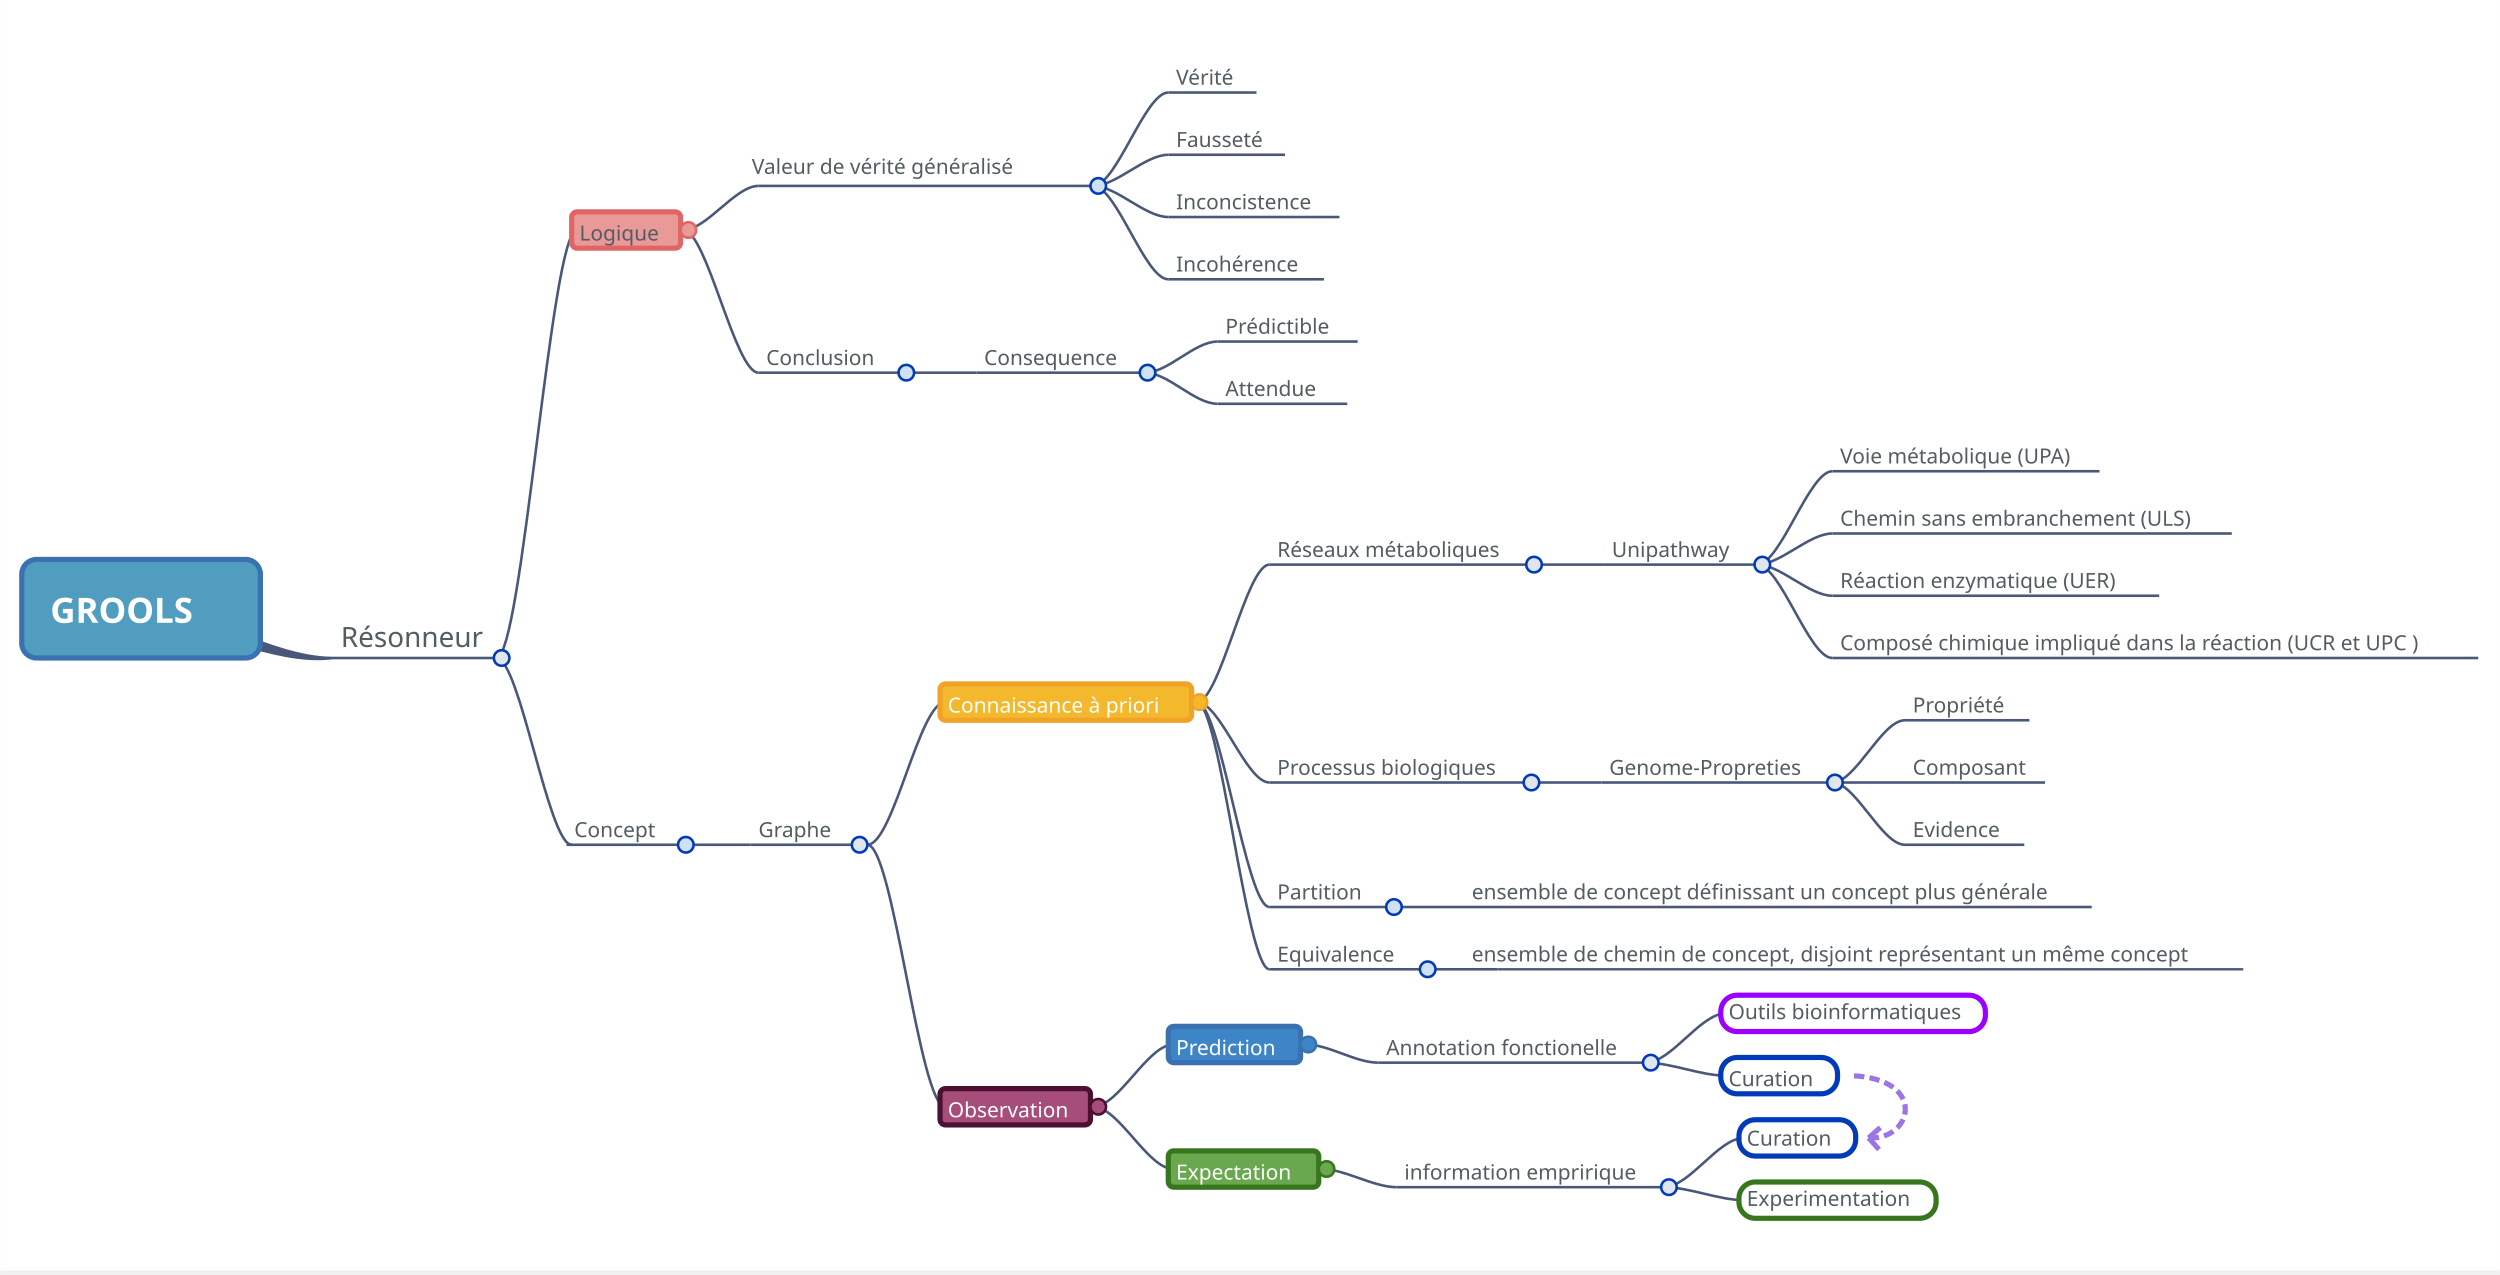
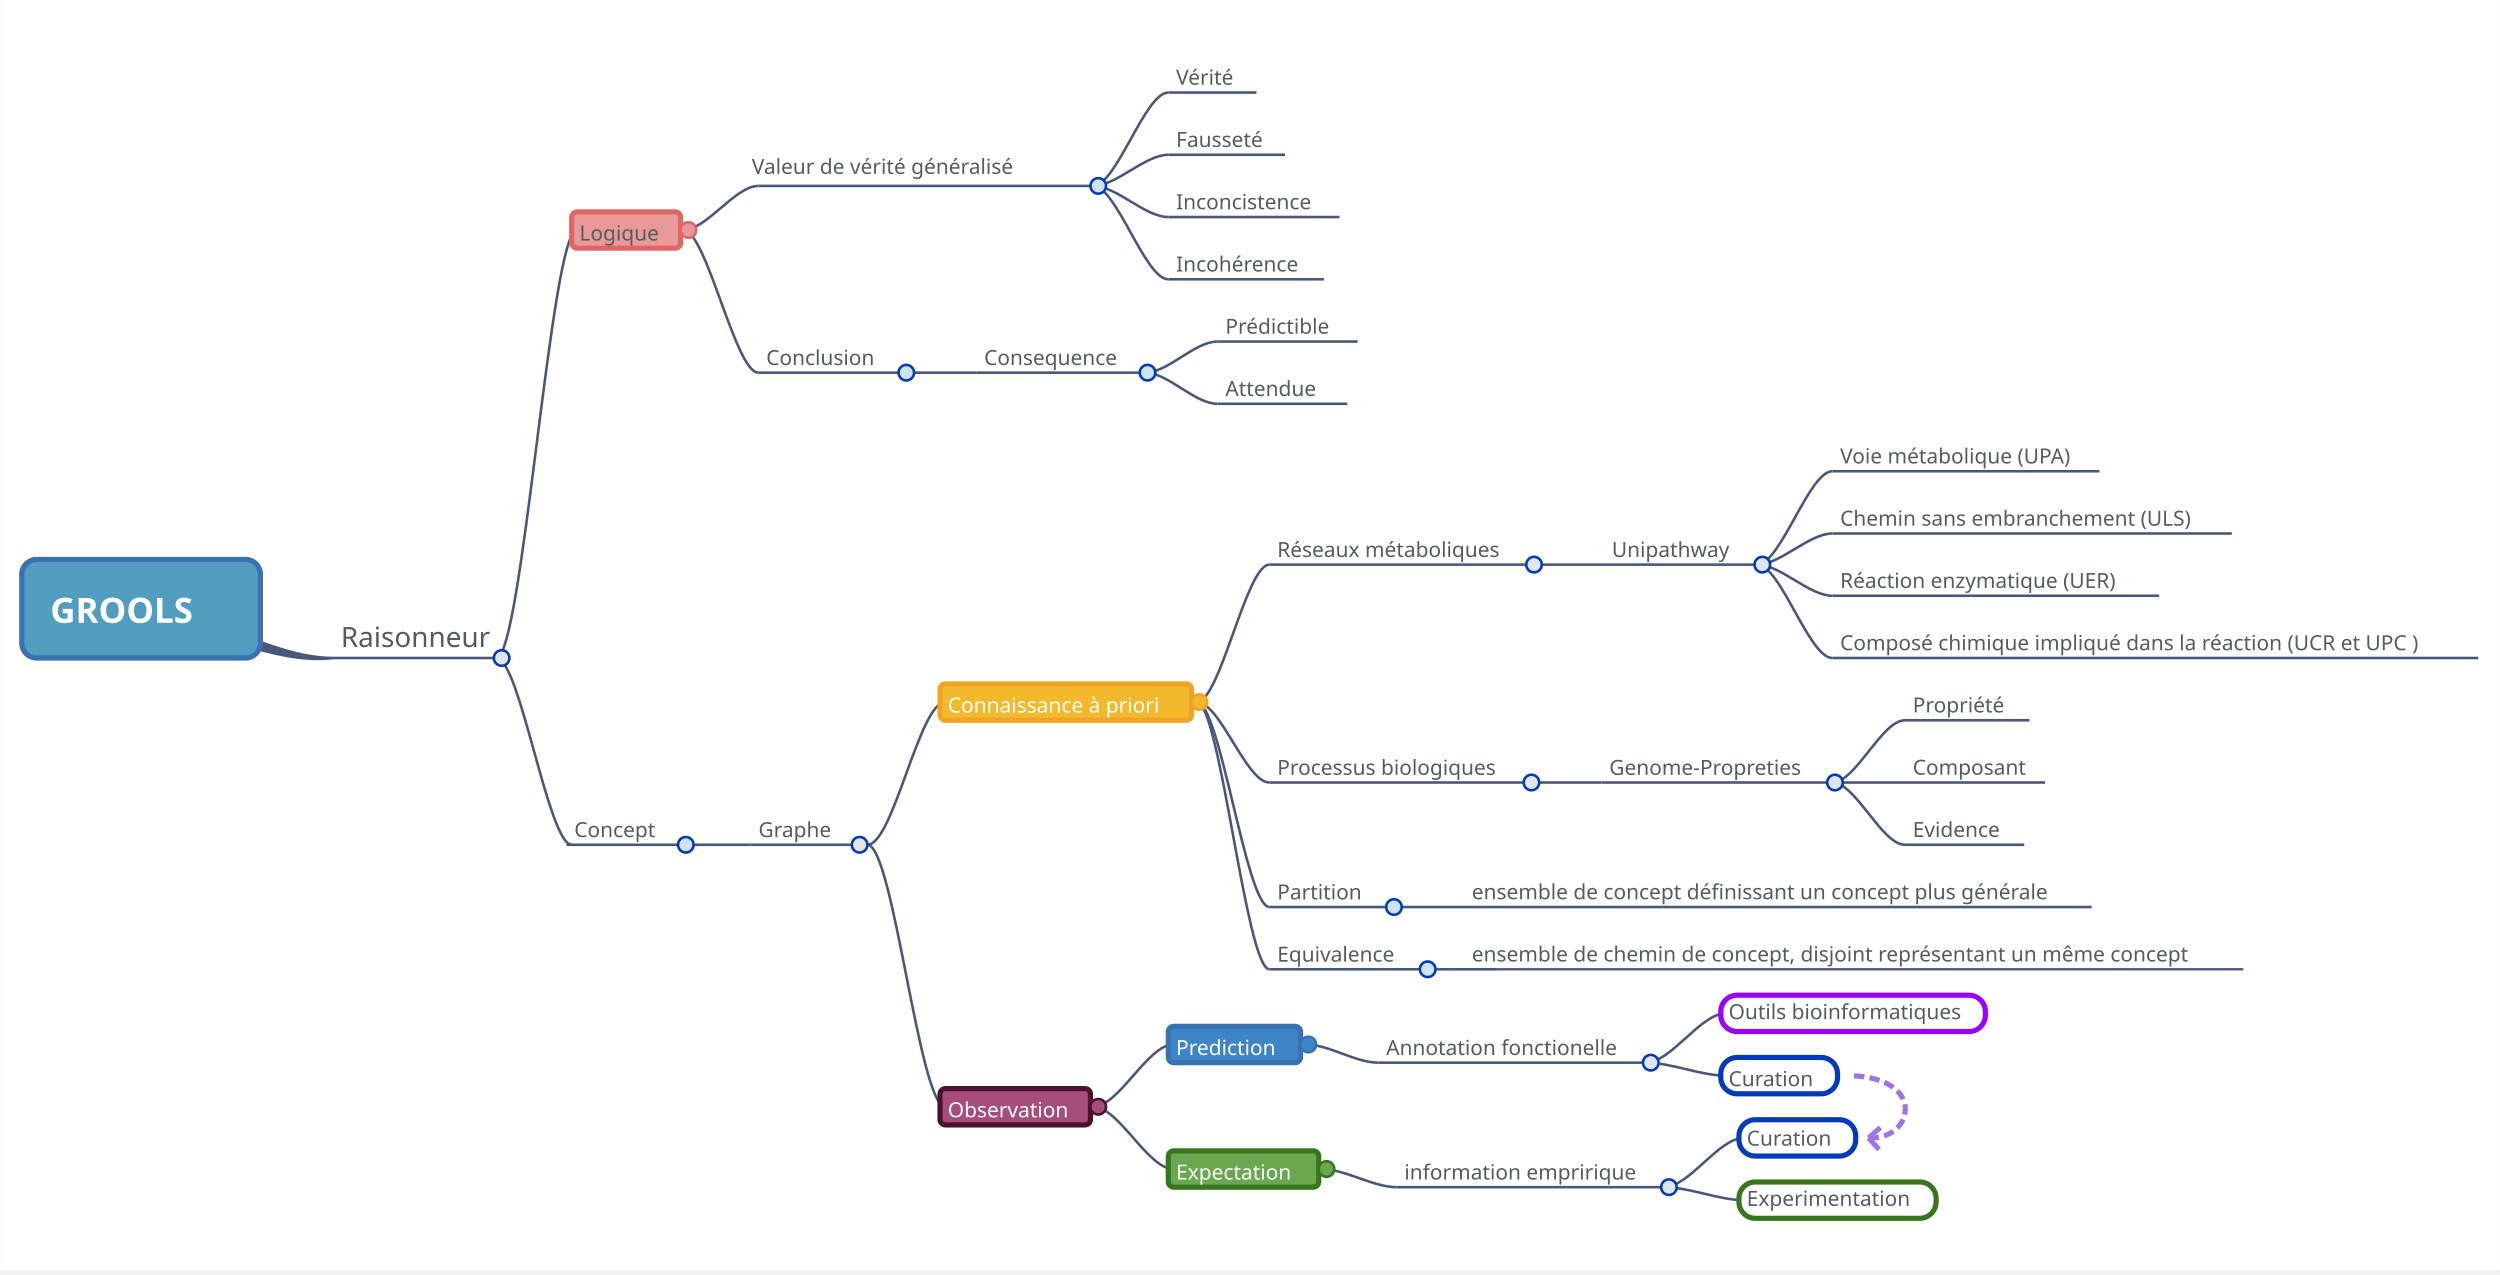
<svg xmlns="http://www.w3.org/2000/svg" id="workspace" width="255mm" height="130mm" focusable="true" preserveAspectRatio="xMinYMin" version="1.1" viewBox="-96 -263 963.779 491.339">
  <defs id="defs489" />
  <rect style="opacity:1;fill:#ffffff;fill-opacity:1;stroke:#fffeff;stroke-width:1.611;stroke-miterlimit:4;stroke-dasharray:none;stroke-opacity:1" id="rect4968" width="962.169" height="489.728" x="-95.195" y="-263.797" />
  <path d="m624.39 175.67 4.484-3.986m-4.484 3.986 3.986 4.484" stroke="#9b74e6" stroke-width="2px" id="path2" />
  <g fill="none" stroke="#495879" stroke-width="1px" id="g78">
    <path d="m251.39-119.33h29" id="path4" />
    <path d="m167.39-174.33c9 0 20 55 29 55" id="path6" />
    <path d="m95.39-9.331c10 0 21-165 31-165" id="path8" />
    <path d="m345.39-119.33c9 0 19 12 28 12" id="path10" />
    <path d="m345.39-119.33c9 0 19-12 28-12" id="path12" />
    <path d="m325.39-191.33c9 0 20 36 29 36" id="path14" />
    <path d="m325.39-191.33c9 0 20 12 29 12" id="path16" />
    <path d="m325.39-191.33c9 0 20-12 29-12" id="path18" />
    <path d="m325.39-191.33c9 0 20-36 29-36" id="path20" />
    <path d="m167.39-174.33c9 0 20-17 29-17" id="path22" />
    <path d="m545.39 194.67c10 0 21 5 31 5" id="path24" />
    <path d="m545.39 194.67c10 0 21-19 31-19" id="path26" />
    <path d="m413.39 187.67c9 0 20 7 29 7" id="path28" />
    <path d="m325.39 163.67c10 0 21 24 31 24" id="path30" />
    <path d="m538.39 146.67c10 0 21 5 31 5" id="path32" />
    <path d="m538.39 146.67c10 0 21-19 31-19" id="path34" />
    <path d="m407.39 139.67c9 0 19 7 28 7" id="path36" />
    <path d="m325.39 163.67c10 0 21-24 31-24" id="path38" />
    <path d="m238.39 62.669c10 0 20 101 30 101" id="path40" />
    <path d="m452.39 110.67h29" id="path42" />
    <path d="m365.39 7.669c9 0 19 103 28 103" id="path44" />
    <path d="m440.39 86.669h28" id="path46" />
    <path d="m365.39 7.669c9 0 19 79 28 79" id="path48" />
    <path d="m610.39 38.669c9 0 19 24 28 24" id="path50" />
    <path d="m610.39 38.669h28" id="path52" />
    <path d="m610.39 38.669c9 0 19-24 28-24" id="path54" />
    <path d="m492.39 38.669h29" id="path56" />
    <path d="m365.39 7.669c9 0 19 31 28 31" id="path58" />
    <path d="m581.39-45.331c9 0 20 36 29 36" id="path60" />
    <path d="m581.39-45.331c9 0 20 12 29 12" id="path62" />
    <path d="m581.39-45.331c9 0 20-12 29-12" id="path64" />
    <path d="m581.39-45.331c9 0 20-36 29-36" id="path66" />
    <path d="m494.39-45.331h28" id="path68" />
    <path d="m365.39 7.669c9 0 19-53 28-53" id="path70" />
    <path d="m238.39 62.669c10 0 20-55 30-55" id="path72" />
    <path d="m165.39 62.669h28" id="path74" />
    <path d="m95.39-9.331c9 0 20 72 29 72" id="path76" />
  </g>
  <path style="fill:#495879;stroke:#495879;stroke-width:1px" id="path80" d="m -41.61,-28.331 c 24,0 50,19 74,19 -24,3 -50,-14 -74,-12 z" />
  <g id="g90" preserveAspectRatio="none" focusable="true" height="100" width="100" transform="translate(-87.61,-47.331)">
    <rect style="fill-opacity:0;stroke-opacity:0" id="rect82" ry="6.6" rx="6.6" height="44" width="96" y="-3" x="-2" />
    <rect style="fill:#509dc0;stroke:#3971b1;stroke-width:2px" y="0" x="0" id="rect84" ry="5.7" rx="5.7" height="38" width="92" />
    <text style="font-weight:bold;font-size:13.438px;font-family:verdana;fill:#ffffff" id="text88" font-weight="bold" font-size="13.438px" y="11" x="11">
      <tspan id="tspan86" dy="1em" x="11">GROOLS</tspan>
    </text>
  </g>
  <g id="g102" preserveAspectRatio="none" focusable="true" height="100" width="100" transform="translate(32.39,-27.331)">
    <rect style="fill-opacity:0;stroke-opacity:0" id="rect92" ry="3.6" rx="3.6" height="24" width="66" y="-3" x="-2" />
    <line style="stroke:#495879;stroke-width:1px" x1="0" id="line94" y2="18" y1="18" x2="62" />
    <text style="font-size:10.75px;font-family:verdana;fill:#525c61" id="text98" font-size="10.75px" y="3" x="3">
-       <tspan id="tspan96" dy="1em" x="3">Résonneur</tspan>
+       <tspan id="tspan96" dy="1em" x="3">Raisonneur</tspan>
    </text>
    <circle style="fill:#e0e5ef;stroke:#023bb9;stroke-width:1px" id="circle100" r="3" cy="18" cx="65" height="6" width="6" />
  </g>
  <g id="g114" preserveAspectRatio="none" focusable="true" height="100" width="100" transform="translate(193.39,48.669)">
    <rect style="fill-opacity:0;stroke-opacity:0" id="rect104" ry="3" rx="3" height="20" width="43" y="-3" x="-2" />
    <line style="stroke:#495879;stroke-width:1px" x1="0" id="line106" y2="14" y1="14" x2="39" />
    <text style="font-size:8.062px;font-family:verdana;fill:#525c61" id="text110" font-size="8.062px" y="3" x="3">
      <tspan id="tspan108" dy="1em" x="3">Graphe</tspan>
    </text>
    <circle style="fill:#e0e5ef;stroke:#023bb9;stroke-width:1px" id="circle112" r="3" cy="14" cx="42" height="6" width="6" />
  </g>
  <g id="g126" preserveAspectRatio="none" focusable="true" height="100" width="100" transform="translate(122.39,48.669)">
    <rect style="fill-opacity:0;stroke-opacity:0" id="rect116" ry="3" rx="3" height="20" width="47" y="-3" x="-2" />
    <line style="stroke:#495879;stroke-width:1px" x1="0" id="line118" y2="14" y1="14" x2="43" />
    <text style="font-size:8.062px;font-family:verdana;fill:#525c61" id="text122" font-size="8.062px" y="3" x="3">
      <tspan id="tspan120" dy="1em" x="3">Concept</tspan>
    </text>
    <circle style="fill:#cfe2f3;stroke:#023bb9;stroke-width:1px" id="circle124" r="3" cy="14" cx="46" height="6" width="6" />
  </g>
  <g id="g138" preserveAspectRatio="none" focusable="true" height="100" width="100" transform="translate(266.39,0.6693)">
    <rect style="fill-opacity:0;stroke-opacity:0" id="rect128" ry="3" rx="3" height="20" width="101" y="-3" x="-2" />
    <rect style="fill:#f4b82d;stroke:#f1a327;stroke-width:2px" y="0" x="0" id="rect130" ry="2.1" rx="2.1" height="14" width="97" />
    <text style="font-size:8.062px;font-family:verdana;fill:#ffffff" id="text134" font-size="8.062px" y="3" x="3">
      <tspan id="tspan132" dy="1em" x="3">Connaissance à priori</tspan>
    </text>
    <circle style="fill:#f4b82d;stroke:#f1a327;stroke-width:1px" id="circle136" r="3" cy="7" cx="100" height="6" width="6" />
  </g>
  <g id="g150" preserveAspectRatio="none" focusable="true" height="100" width="100" transform="translate(393.39,-59.331)">
    <rect style="fill-opacity:0;stroke-opacity:0" id="rect140" ry="3" rx="3" height="20" width="103" y="-3" x="-2" />
    <line style="stroke:#495879;stroke-width:1px" x1="0" id="line142" y2="14" y1="14" x2="99" />
    <text style="font-size:8.062px;font-family:verdana;fill:#525c61" id="text146" font-size="8.062px" y="3" x="3">
      <tspan id="tspan144" dy="1em" x="3">Réseaux métaboliques</tspan>
    </text>
    <circle style="fill:#e0e5ef;stroke:#023bb9;stroke-width:1px" id="circle148" r="3" cy="14" cx="102" height="6" width="6" />
  </g>
  <g id="g162" preserveAspectRatio="none" focusable="true" height="100" width="100" transform="translate(522.39,-59.331)">
    <rect style="fill-opacity:0;stroke-opacity:0" id="rect152" ry="3" rx="3" height="20" width="62" y="-3" x="-2" />
    <line style="stroke:#495879;stroke-width:1px" x1="0" id="line154" y2="14" y1="14" x2="58" />
    <text style="font-size:8.062px;font-family:verdana;fill:#525c61" id="text158" font-size="8.062px" y="3" x="3">
      <tspan id="tspan156" dy="1em" x="3">Unipathway</tspan>
    </text>
    <circle style="fill:#e0e5ef;stroke:#023bb9;stroke-width:1px" id="circle160" r="3" cy="14" cx="61" height="6" width="6" />
  </g>
  <rect style="fill-opacity:0;stroke-opacity:0" id="rect164" ry="3" rx="3" height="20" width="107" y="-98.331" x="608.39" />
  <line style="stroke:#495879;stroke-width:1px" id="line166" y2="-81.331" y1="-81.331" x2="713.39" x1="610.39" />
  <text style="font-size:8.062px;font-family:verdana;fill:#525c61" id="text170" font-size="8.062px" y="-96.331" x="613.39">
    <tspan id="tspan168" dy="12" x="613.39">Voie métabolique (UPA)</tspan>
  </text>
  <rect style="fill-opacity:0;stroke-opacity:0" id="rect172" ry="3" rx="3" height="20" width="158" y="-74.331" x="608.39" />
  <line style="stroke:#495879;stroke-width:1px" id="line174" y2="-57.331" y1="-57.331" x2="764.39" x1="610.39" />
  <text style="font-size:8.062px;font-family:verdana;fill:#525c61" id="text178" font-size="8.062px" y="-72.331" x="613.39">
    <tspan id="tspan176" dy="12" x="613.39">Chemin sans embranchement (ULS)</tspan>
  </text>
  <rect style="fill-opacity:0;stroke-opacity:0" id="rect180" ry="3" rx="3" height="20" width="130" y="-50.331" x="608.39" />
  <line style="stroke:#495879;stroke-width:1px" id="line182" y2="-33.331" y1="-33.331" x2="736.39" x1="610.39" />
  <text style="font-size:8.062px;font-family:verdana;fill:#525c61" id="text186" font-size="8.062px" y="-48.331" x="613.39">
    <tspan id="tspan184" dy="12" x="613.39">Réaction enzymatique (UER)</tspan>
  </text>
  <rect style="fill-opacity:0;stroke-opacity:0" id="rect188" ry="3" rx="3" height="20" width="253" y="-26.331" x="608.39" />
  <line style="stroke:#495879;stroke-width:1px" id="line190" y2="-9.331" y1="-9.331" x2="859.39" x1="610.39" />
  <text style="font-size:8.062px;font-family:verdana;fill:#525c61" id="text194" font-size="8.062px" y="-24.331" x="613.39">
    <tspan id="tspan192" dy="12" x="613.39">Composé chimique impliqué dans la réaction (UCR et UPC )</tspan>
  </text>
  <g id="g206" preserveAspectRatio="none" focusable="true" height="100" width="100" transform="translate(393.39,24.669)">
    <rect style="fill-opacity:0;stroke-opacity:0" id="rect196" ry="3" rx="3" height="20" width="102" y="-3" x="-2" />
    <line style="stroke:#495879;stroke-width:1px" x1="0" id="line198" y2="14" y1="14" x2="98" />
    <text style="font-size:8.062px;font-family:verdana;fill:#525c61" id="text202" font-size="8.062px" y="3" x="3">
      <tspan id="tspan200" dy="1em" x="3">Processus biologiques</tspan>
    </text>
    <circle style="fill:#e0e5ef;stroke:#023bb9;stroke-width:1px" id="circle204" r="3" cy="14" cx="101" height="6" width="6" />
  </g>
  <g id="g218" preserveAspectRatio="none" focusable="true" height="100" width="100" transform="translate(521.39,24.669)">
    <rect style="fill-opacity:0;stroke-opacity:0" id="rect208" ry="3" rx="3" height="20" width="91" y="-3" x="-2" />
    <line style="stroke:#495879;stroke-width:1px" x1="0" id="line210" y2="14" y1="14" x2="87" />
    <text style="font-size:8.062px;font-family:verdana;fill:#525c61" id="text214" font-size="8.062px" y="3" x="3">
      <tspan id="tspan212" dy="1em" x="3">Genome-Propreties</tspan>
    </text>
    <circle style="fill:#e0e5ef;stroke:#023bb9;stroke-width:1px" id="circle216" r="3" cy="14" cx="90" height="6" width="6" />
  </g>
  <rect style="fill-opacity:0;stroke-opacity:0" id="rect220" ry="3" rx="3" height="20" width="52" y="-2.331" x="636.39" />
  <line style="stroke:#495879;stroke-width:1px" id="line222" y2="14.669" y1="14.669" x2="686.39" x1="638.39" />
  <text style="font-size:8.062px;font-family:verdana;fill:#525c61" id="text226" font-size="8.062px" y="-0.331" x="641.39">
    <tspan id="tspan224" dy="12" x="641.39">Propriété</tspan>
  </text>
  <rect style="fill-opacity:0;stroke-opacity:0" id="rect228" ry="3" rx="3" height="20" width="58" y="21.669" x="636.39" />
  <line style="stroke:#495879;stroke-width:1px" id="line230" y2="38.669" y1="38.669" x2="692.39" x1="638.39" />
  <text style="font-size:8.062px;font-family:verdana;fill:#525c61" id="text234" font-size="8.062px" y="23.669" x="641.39">
    <tspan id="tspan232" dy="12" x="641.39">Composant</tspan>
  </text>
  <rect style="fill-opacity:0;stroke-opacity:0" id="rect236" ry="3" rx="3" height="20" width="50" y="45.669" x="636.39" />
  <line style="stroke:#495879;stroke-width:1px" id="line238" y2="62.669" y1="62.669" x2="684.39" x1="638.39" />
  <text style="font-size:8.062px;font-family:verdana;fill:#525c61" id="text242" font-size="8.062px" y="47.669" x="641.39">
    <tspan id="tspan240" dy="12" x="641.39">Evidence</tspan>
  </text>
  <g id="g254" preserveAspectRatio="none" focusable="true" height="100" width="100" transform="translate(393.39,72.669)">
    <rect style="fill-opacity:0;stroke-opacity:0" id="rect244" ry="3" rx="3" height="20" width="49" y="-3" x="-2" />
    <line style="stroke:#495879;stroke-width:1px" x1="0" id="line246" y2="14" y1="14" x2="45" />
    <text style="font-size:8.062px;font-family:verdana;fill:#525c61" id="text250" font-size="8.062px" y="3" x="3">
      <tspan id="tspan248" dy="1em" x="3">Partition</tspan>
    </text>
    <circle style="fill:#cfe2f3;stroke:#023bb9;stroke-width:1px" id="circle252" r="3" cy="14" cx="48" height="6" width="6" />
  </g>
  <rect style="fill-opacity:0;stroke-opacity:0" id="rect256" ry="3" rx="3" height="20" width="246" y="69.669" x="466.39" />
  <line style="stroke:#495879;stroke-width:1px" id="line258" y2="86.669" y1="86.669" x2="710.39" x1="468.39" />
  <text style="font-size:8.062px;font-family:verdana;fill:#525c61" id="text262" font-size="8.062px" y="71.669" x="471.39">
    <tspan id="tspan260" dy="12" x="471.39">ensemble de concept définissant un concept plus générale</tspan>
  </text>
  <g id="g274" preserveAspectRatio="none" focusable="true" height="100" width="100" transform="translate(393.39,96.669)">
    <rect style="fill-opacity:0;stroke-opacity:0" id="rect264" ry="3" rx="3" height="20" width="62" y="-3" x="-2" />
    <line style="stroke:#495879;stroke-width:1px" x1="0" id="line266" y2="14" y1="14" x2="58" />
    <text style="font-size:8.062px;font-family:verdana;fill:#525c61" id="text270" font-size="8.062px" y="3" x="3">
      <tspan id="tspan268" dy="1em" x="3">Equivalence</tspan>
    </text>
    <circle style="fill:#cfe2f3;stroke:#023bb9;stroke-width:1px" id="circle272" r="3" cy="14" cx="61" height="6" width="6" />
  </g>
  <rect style="fill-opacity:0;stroke-opacity:0" id="rect276" ry="3" rx="3" height="20" width="346" y="93.669" x="479.39" />
  <line style="stroke:#495879;stroke-width:0.917px" id="line278" y2="110.67" y1="110.67" x2="768.81" x1="481.39" />
  <text style="font-size:8.062px;font-family:verdana;fill:#525c61" id="text282" font-size="8.062px" y="95.669" x="471.39">
    <tspan id="tspan280" dy="12" x="471.39">ensemble de chemin de concept, disjoint représentant un même concept</tspan>
  </text>
  <g id="g294" preserveAspectRatio="none" focusable="true" height="100" width="100" transform="translate(266.39,156.67)">
    <rect style="fill-opacity:0;stroke-opacity:0" id="rect284" ry="3" rx="3" height="20" width="62" y="-3" x="-2" />
    <rect style="fill:#a64d79;stroke:#4c1130;stroke-width:2px" y="0" x="0" id="rect286" ry="2.1" rx="2.1" height="14" width="58" />
    <text style="font-size:8.062px;font-family:verdana;fill:#ffffff" id="text290" font-size="8.062px" y="3" x="3">
      <tspan id="tspan288" dy="1em" x="3">Observation</tspan>
    </text>
    <circle style="fill:#a64d79;stroke:#4c1130;stroke-width:1px" id="circle292" r="3" cy="7" cx="61" height="6" width="6" />
  </g>
  <g id="g306" preserveAspectRatio="none" focusable="true" height="100" width="100" transform="translate(354.39,132.67)">
    <rect style="fill-opacity:0;stroke-opacity:0" id="rect296" ry="3" rx="3" height="20" width="55" y="-3" x="-2" />
    <rect style="fill:#3d85c6;stroke:#3971b1;stroke-width:2px" y="0" x="0" id="rect298" ry="2.1" rx="2.1" height="14" width="51" />
    <text style="font-size:8.062px;font-family:verdana;fill:#ffffff" id="text302" font-size="8.062px" y="3" x="3">
      <tspan id="tspan300" dy="1em" x="3">Prediction</tspan>
    </text>
    <circle style="fill:#3d85c6;stroke:#3971b1;stroke-width:1px" id="circle304" r="3" cy="7" cx="54" height="6" width="6" />
  </g>
  <g id="g318" preserveAspectRatio="none" focusable="true" height="100" width="100" transform="translate(435.39,132.67)">
    <rect style="fill-opacity:0;stroke-opacity:0" id="rect308" ry="3" rx="3" height="20" width="106" y="-3" x="-2" />
    <line style="stroke:#495879;stroke-width:1px" x1="0" id="line310" y2="14" y1="14" x2="102" />
    <text style="font-size:8.062px;font-family:verdana;fill:#525c61" id="text314" font-size="8.062px" y="3" x="3">
      <tspan id="tspan312" dy="1em" x="3">Annotation fonctionelle</tspan>
    </text>
    <circle style="fill:#e0e5ef;stroke:#023bb9;stroke-width:1px" id="circle316" r="3" cy="14" cx="105" height="6" width="6" />
  </g>
  <rect style="fill-opacity:0;stroke-opacity:0" id="rect320" ry="3" rx="3" height="20" width="106" y="117.67" x="565.39" />
  <rect style="fill:#ffffff;stroke:#9900ff;stroke-width:2px" id="rect322" ry="6.3" rx="6.3" height="14" width="102" y="120.67" x="567.39" />
  <text style="font-size:8.062px;font-family:verdana;fill:#525c61" id="text326" font-size="8.062px" y="117.894" x="570.39">
    <tspan id="tspan324" dy="12" x="570.39">Outils bioinformatiques</tspan>
  </text>
  <g id="g338" preserveAspectRatio="none" focusable="true" height="100" width="100" transform="translate(567.39,144.67)">
    <rect style="fill-opacity:0;stroke-opacity:0" id="rect328" ry="3" rx="3" height="20" width="49" y="-3" x="-2" />
    <rect style="fill:#ffffff;stroke:#023bb9;stroke-width:2px" y="0" x="0" id="rect330" ry="6.3" rx="6.3" height="14" width="45" />
    <text style="font-size:8.062px;font-family:verdana;fill:#525c61" id="text334" font-size="8.062px" y="3" x="3">
      <tspan id="tspan332" dy="1em" x="3">Curation</tspan>
    </text>
    <circle style="visibility:hidden;fill:#ffffff;stroke:#023bb9;stroke-width:1px" id="circle336" visibility="hidden" r="3" cy="7" cx="48" height="6" width="6" />
  </g>
  <g id="g350" preserveAspectRatio="none" focusable="true" height="100" width="100" transform="translate(354.39,180.67)">
    <rect style="fill-opacity:0;stroke-opacity:0" id="rect340" ry="3" rx="3" height="20" width="62" y="-3" x="-2" />
    <rect style="fill:#6aa84f;stroke:#38761d;stroke-width:2px" y="0" x="0" id="rect342" ry="2.1" rx="2.1" height="14" width="58" />
    <text style="font-size:8.062px;font-family:verdana;fill:#ffffff" id="text346" font-size="8.062px" y="3" x="3">
      <tspan id="tspan344" dy="1em" x="3">Expectation</tspan>
    </text>
    <circle style="fill:#6aa84f;stroke:#38761d;stroke-width:1px" id="circle348" r="3" cy="7" cx="61" height="6" width="6" />
  </g>
  <g id="g362" preserveAspectRatio="none" focusable="true" height="100" width="100" transform="translate(442.39,180.67)">
    <rect style="fill-opacity:0;stroke-opacity:0" id="rect352" ry="3" rx="3" height="20" width="106" y="-3" x="-2" />
    <line style="stroke:#495879;stroke-width:1px" x1="0" id="line354" y2="14" y1="14" x2="102" />
    <text style="font-size:8.062px;font-family:verdana;fill:#525c61" id="text358" font-size="8.062px" y="3" x="3">
      <tspan id="tspan356" dy="1em" x="3">information empririque</tspan>
    </text>
    <circle style="fill:#e0e5ef;stroke:#023bb9;stroke-width:1px" id="circle360" r="3" cy="14" cx="105" height="6" width="6" />
  </g>
  <rect style="fill-opacity:0;stroke-opacity:0" id="rect364" ry="3" rx="3" height="20" width="49" y="165.67" x="572.39" />
  <rect style="fill:#ffffff;stroke:#023bb9;stroke-width:2px" id="rect366" ry="6.3" rx="6.3" height="14" width="45" y="168.67" x="574.39" />
  <text style="font-size:8.062px;font-family:verdana;fill:#525c61" id="text370" font-size="8.062px" y="166.675" x="577.39">
    <tspan id="tspan368" dy="12" x="577.39">Curation</tspan>
  </text>
  <rect style="fill-opacity:0;stroke-opacity:0" id="rect372" ry="3" rx="3" height="20" width="80" y="189.67" x="572.39" />
  <rect style="fill:#ffffff;stroke:#38761d;stroke-width:2px" id="rect374" ry="6.3" rx="6.3" height="14" width="76" y="192.67" x="574.39" />
  <text style="font-size:8.062px;font-family:verdana;fill:#525c61" id="text378" font-size="8.062px" y="189.894" x="577.39">
    <tspan id="tspan376" dy="12" x="577.39">Experimentation</tspan>
  </text>
  <line x1="-41.61" x2="-41.61" y1="-28.331" y2="-28.331" fill-opacity=".3" stroke="#6589de" stroke-opacity=".3" stroke-width="1px" id="line382" />
  <line x1="-41.61" x2="-41.61" y1="-28.331" y2="-28.331" fill-opacity=".3" stroke="#6589de" stroke-opacity=".3" stroke-width="1px" id="line384" />
  <g id="g396" preserveAspectRatio="none" focusable="true" height="100" width="100" transform="translate(124.39,-181.33)">
    <rect style="fill-opacity:0;stroke-opacity:0" id="rect386" ry="3" rx="3" height="20" width="46" y="-3" x="-2" />
    <rect style="fill:#ea9999;stroke:#e06666;stroke-width:2px" y="0" x="0" id="rect388" ry="2.1" rx="2.1" height="14" width="42" />
    <text style="font-size:8.062px;font-family:verdana;fill:#525c61" id="text392" font-size="8.062px" y="3" x="3">
      <tspan id="tspan390" dy="1em" x="3">Logique</tspan>
    </text>
    <circle style="fill:#ea9999;stroke:#e06666;stroke-width:1px" id="circle394" r="3" cy="7" cx="45" height="6" width="6" />
  </g>
  <rect style="fill-opacity:0;stroke-opacity:0" id="rect398" ry="3" rx="3" height="20" width="132" y="-208.33" x="194.39" />
  <line style="stroke:#495879;stroke-width:1px" id="line400" y2="-191.33" y1="-191.33" x2="324.39" x1="196.39" />
  <text style="font-size:8.062px;font-family:verdana;fill:#525c61" id="text404" font-size="8.062px" y="-207.945" x="193.827">
    <tspan id="tspan402" dy="12" x="193.827">Valeur de vérité généralisé</tspan>
  </text>
  <circle style="fill:#cfe2f3;stroke:#023bb9;stroke-width:1px" id="circle406" r="3" cy="-191.33" cx="327.39" height="6" width="6" />
  <rect style="fill-opacity:0;stroke-opacity:0" id="rect408" ry="3" rx="3" height="20" width="38" y="-244.33" x="352.39" />
  <line style="stroke:#495879;stroke-width:1px" id="line410" y2="-227.33" y1="-227.33" x2="388.39" x1="354.39" />
  <text style="font-size:8.062px;font-family:verdana;fill:#525c61" id="text414" font-size="8.062px" y="-242.331" x="357.39">
    <tspan id="tspan412" dy="12" x="357.39">Vérité</tspan>
  </text>
  <rect style="fill-opacity:0;stroke-opacity:0" id="rect416" ry="3" rx="3" height="20" width="49" y="-220.33" x="352.39" />
  <line style="stroke:#495879;stroke-width:1px" id="line418" y2="-203.33" y1="-203.33" x2="399.39" x1="354.39" />
  <text style="font-size:8.062px;font-family:verdana;fill:#525c61" id="text422" font-size="8.062px" y="-218.331" x="357.39">
    <tspan id="tspan420" dy="12" x="357.39">Fausseté</tspan>
  </text>
  <rect style="fill-opacity:0;stroke-opacity:0" id="rect424" ry="3" rx="3" height="20" width="70" y="-196.33" x="352.39" />
  <line style="stroke:#495879;stroke-width:1px" id="line426" y2="-179.33" y1="-179.33" x2="420.39" x1="354.39" />
  <text style="font-size:8.062px;font-family:verdana;fill:#525c61" id="text430" font-size="8.062px" y="-194.331" x="357.39">
    <tspan id="tspan428" dy="12" x="357.39">Inconcistence</tspan>
  </text>
  <rect style="fill-opacity:0;stroke-opacity:0" id="rect432" ry="3" rx="3" height="20" width="64" y="-172.33" x="352.39" />
  <line style="stroke:#495879;stroke-width:1px" id="line434" y2="-155.33" y1="-155.33" x2="414.39" x1="354.39" />
  <text style="font-size:8.062px;font-family:verdana;fill:#525c61" id="text438" font-size="8.062px" y="-170.331" x="357.39">
    <tspan id="tspan436" dy="12" x="357.39">Incohérence</tspan>
  </text>
  <g id="g452" preserveAspectRatio="none" focusable="true" height="100" width="100" transform="translate(280.39,-133.33)">
    <rect style="fill-opacity:0;stroke-opacity:0" id="rect440" ry="3" rx="3" height="20" width="67" y="-3" x="-2" />
    <g id="g450">
      <line style="stroke:#495879;stroke-width:1px" x1="0" id="line442" y2="14" y1="14" x2="63" />
      <text style="font-size:8.062px;font-family:verdana;fill:#525c61" id="text446" font-size="8.062px" y="3" x="3">
        <tspan id="tspan444" dy="1em" x="3">Consequence</tspan>
      </text>
      <circle style="fill:#cfe2f3;stroke:#023bb9;stroke-width:1px" id="circle448" r="3" cy="14" cx="66" height="6" width="6" />
    </g>
  </g>
  <rect style="fill-opacity:0;stroke-opacity:0" id="rect454" ry="3" rx="3" height="20" width="58" y="-148.33" x="371.39" />
  <line style="stroke:#495879;stroke-width:1px" id="line456" y2="-131.33" y1="-131.33" x2="427.39" x1="373.39" />
  <text style="font-size:8.062px;font-family:verdana;fill:#525c61" id="text460" font-size="8.062px" y="-146.331" x="376.39">
    <tspan id="tspan458" dy="12" x="376.39">Prédictible</tspan>
  </text>
  <rect style="fill-opacity:0;stroke-opacity:0" id="rect462" ry="3" rx="3" height="20" width="54" y="-124.33" x="371.39" />
  <line style="stroke:#495879;stroke-width:1px" id="line464" y2="-107.33" y1="-107.33" x2="423.39" x1="373.39" />
  <text style="font-size:8.062px;font-family:verdana;fill:#525c61" id="text468" font-size="8.062px" y="-110.331" x="376.39">
    <tspan id="tspan466" x="376.39">Attendue</tspan>
  </text>
  <g id="g480" preserveAspectRatio="none" focusable="true" height="100" width="100" transform="translate(196.39,-133.33)">
    <rect style="fill-opacity:0;stroke-opacity:0" id="rect470" ry="3" rx="3" height="20" width="58" y="-3" x="-2" />
    <line style="stroke:#495879;stroke-width:1px" x1="0" id="line472" y2="14" y1="14" x2="54" />
    <text style="font-size:8.062px;font-family:verdana;fill:#525c61" id="text476" font-size="8.062px" y="3" x="3">
      <tspan id="tspan474" dy="1em" x="3">Conclusion</tspan>
    </text>
    <circle style="fill:#cfe2f3;stroke:#023bb9;stroke-width:1px" id="circle478" r="3" cy="14" cx="57" height="6" width="6" />
  </g>
  <path style="fill:none;stroke:#9b74e6;stroke-width:2px;stroke-dasharray:4, 2" id="path482" d="m 624.39,175.67 c 17,1 23,-23 -7,-24" />
</svg>
